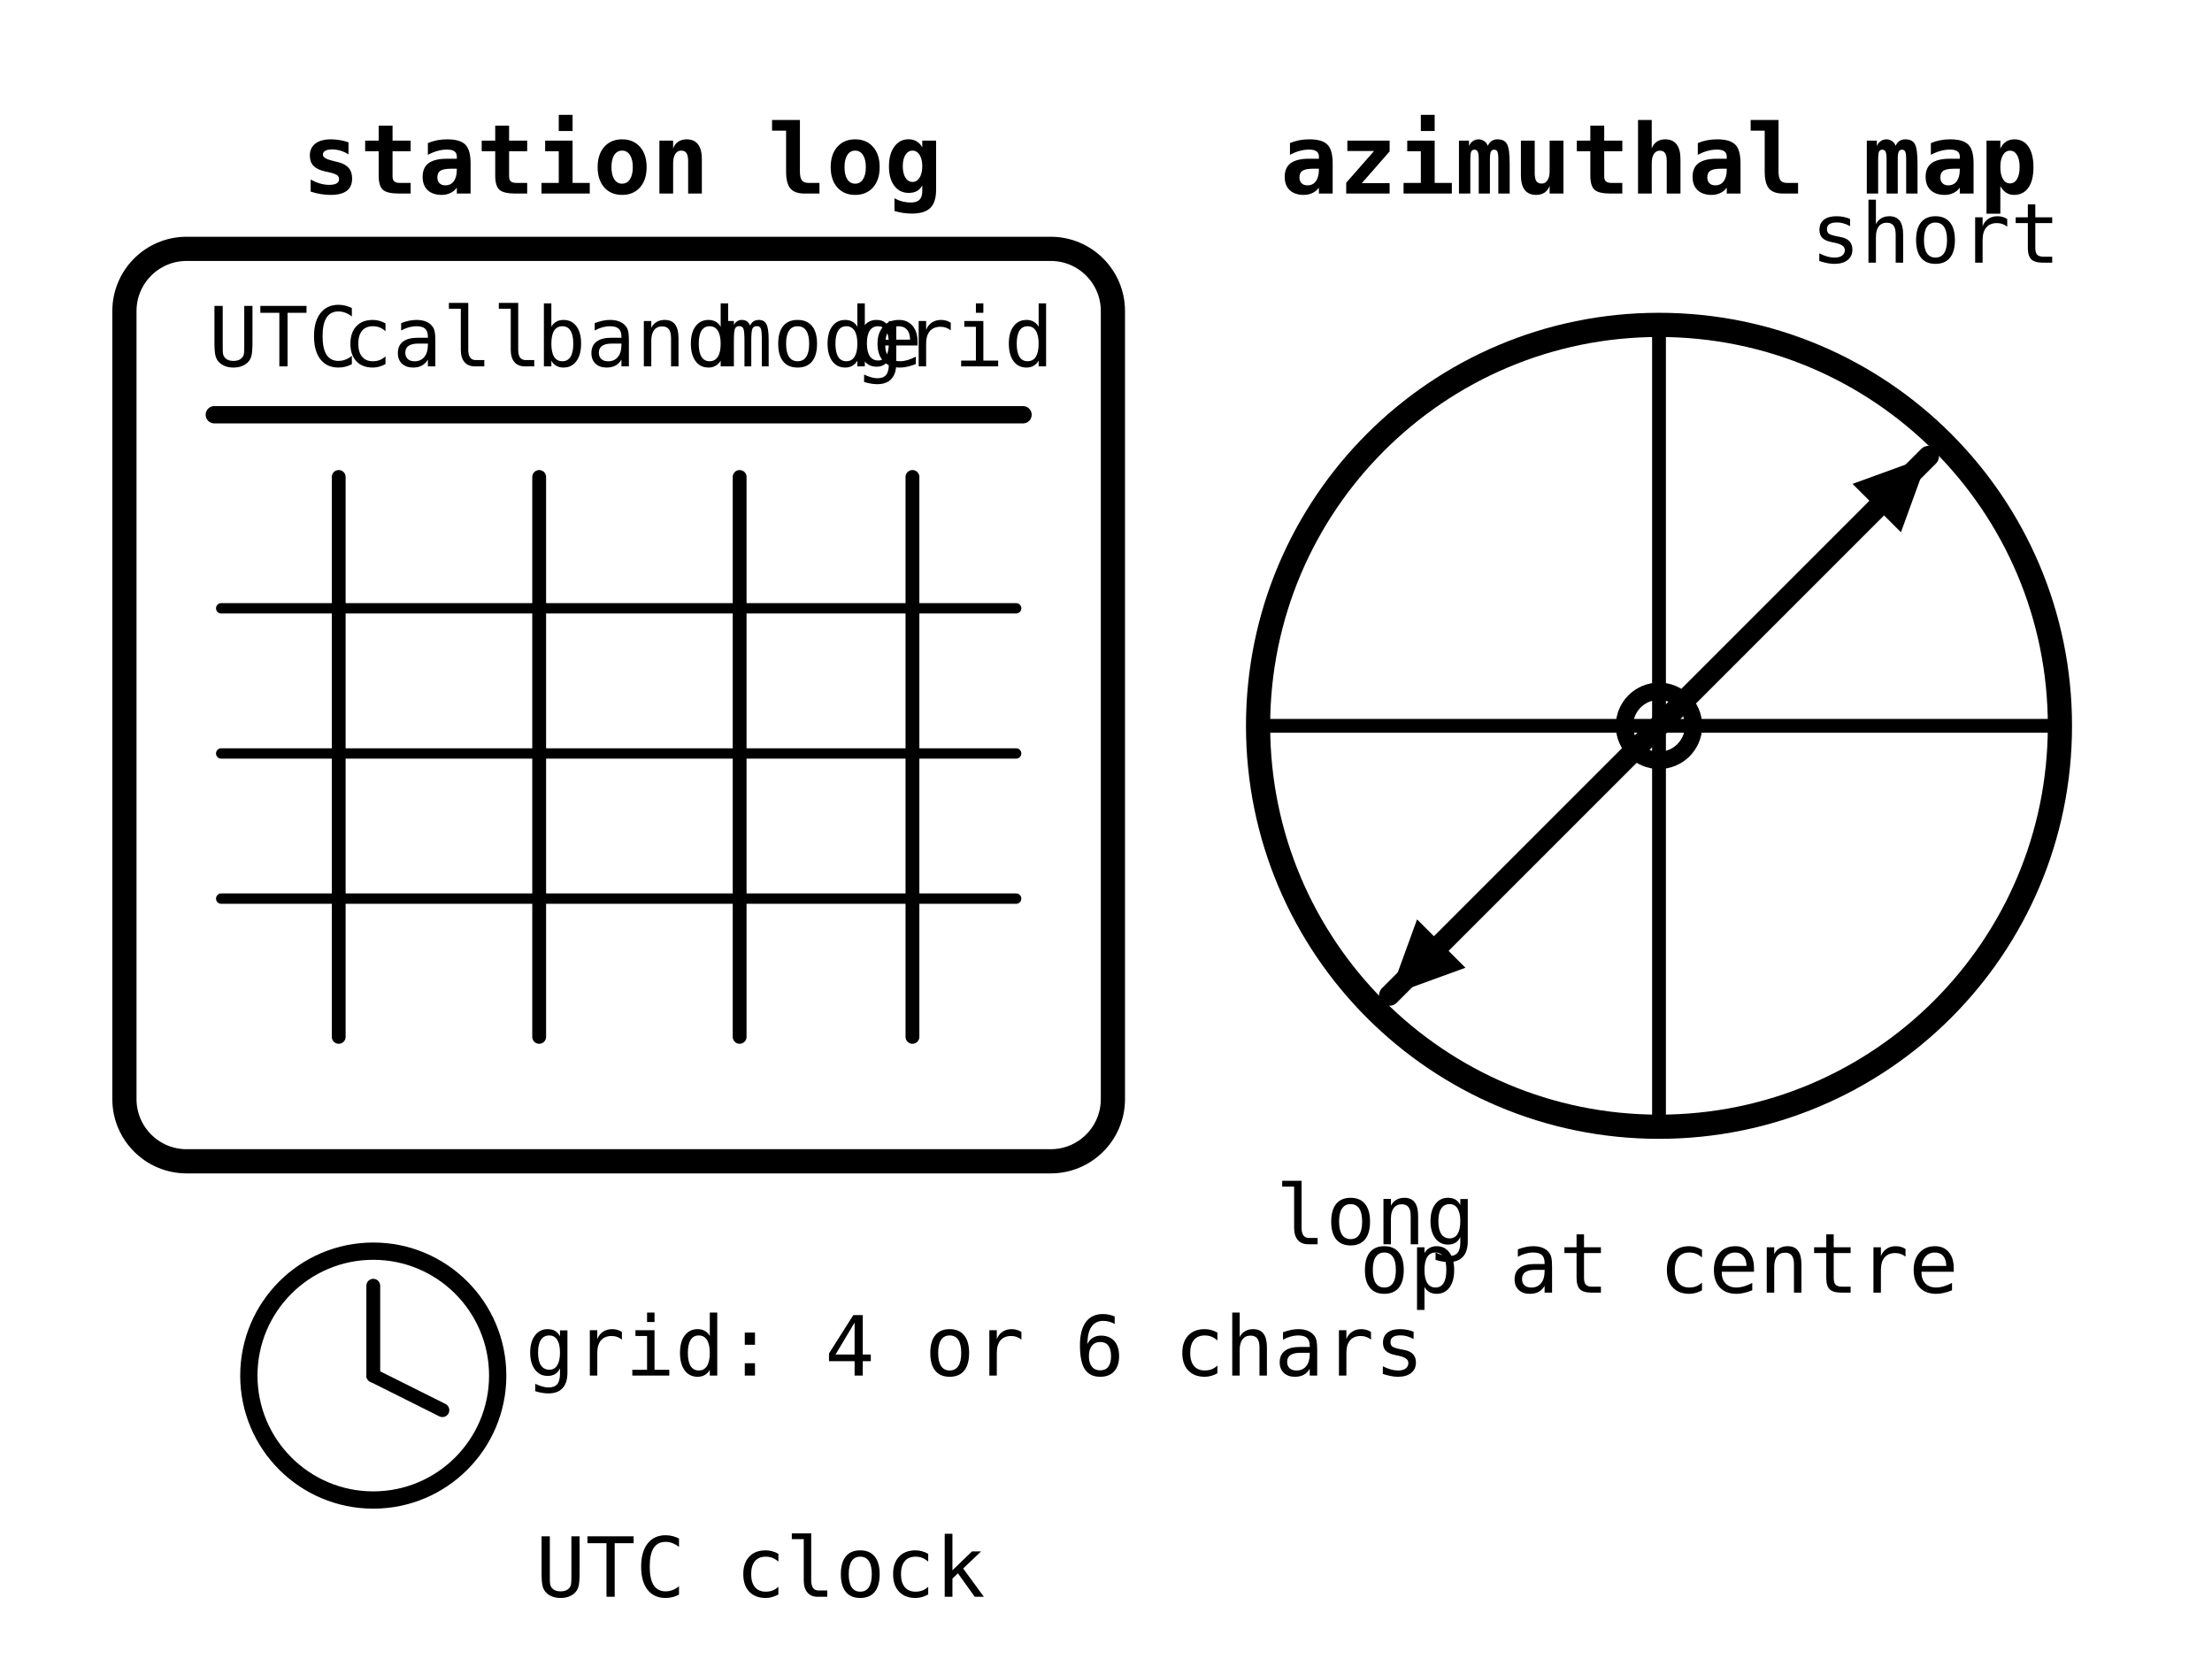
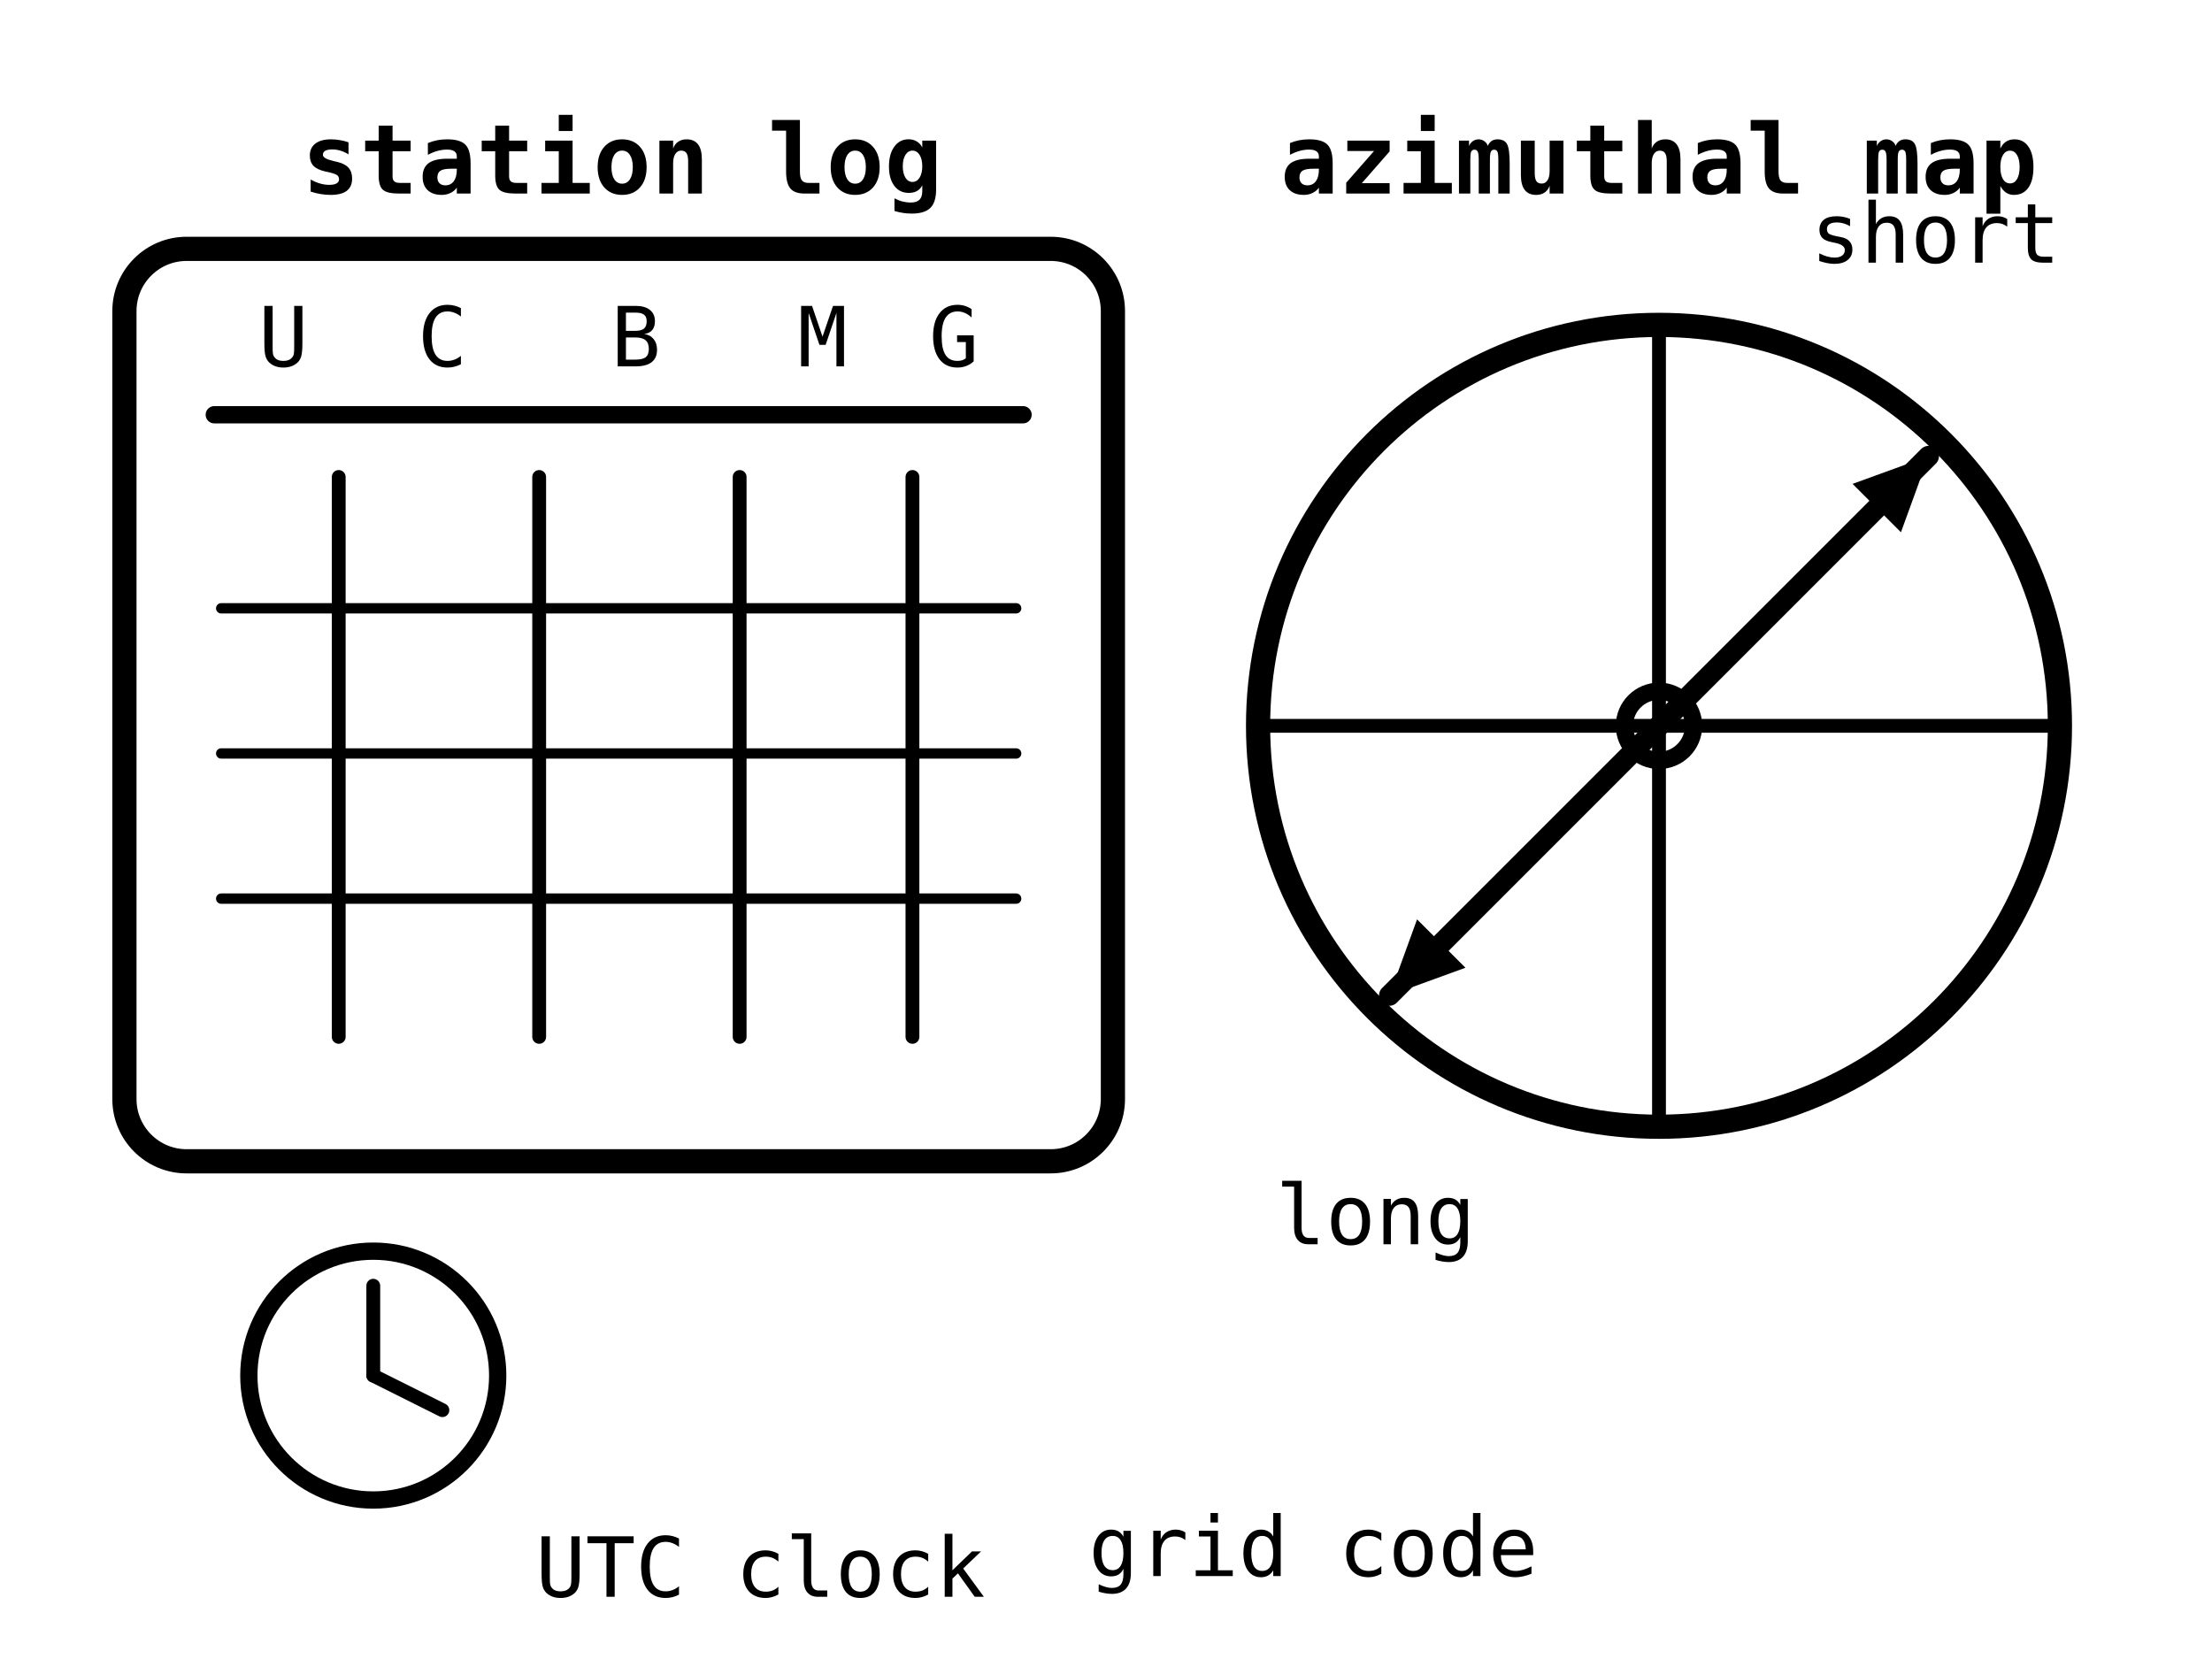
<svg xmlns="http://www.w3.org/2000/svg" id="records-maps-locators" viewBox="0 0 640 480" role="img">
  <g fill="none" stroke="currentColor" stroke-linecap="round" stroke-linejoin="round">
    <rect x="36" y="72" width="286" height="264" rx="18" ry="18" stroke-width="7" />
    <line x1="62" y1="120" x2="296" y2="120" stroke-width="5" />
    <line x1="98" y1="138" x2="98" y2="300" stroke-width="4" />
    <line x1="156" y1="138" x2="156" y2="300" stroke-width="4" />
    <line x1="214" y1="138" x2="214" y2="300" stroke-width="4" />
    <line x1="264" y1="138" x2="264" y2="300" stroke-width="4" />
    <line x1="64" y1="176" x2="294" y2="176" stroke-width="3" />
    <line x1="64" y1="218" x2="294" y2="218" stroke-width="3" />
    <line x1="64" y1="260" x2="294" y2="260" stroke-width="3" />
    <circle cx="480" cy="210" r="116" stroke-width="7" />
    <line x1="480" y1="94" x2="480" y2="326" stroke-width="4" />
    <line x1="364" y1="210" x2="596" y2="210" stroke-width="4" />
    <circle cx="480" cy="210" r="10" stroke-width="5" />
    <line x1="480" y1="210" x2="558" y2="132" stroke-width="6" />
    <polygon points="558,132 536,140 550,154" fill="currentColor" stroke="none" />
    <line x1="480" y1="210" x2="402" y2="288" stroke-width="6" />
    <polygon points="402,288 424,280 410,266" fill="currentColor" stroke="none" />
    <circle cx="108" cy="398" r="36" stroke-width="5" />
    <line x1="108" y1="398" x2="108" y2="372" stroke-width="4" />
    <line x1="108" y1="398" x2="128" y2="408" stroke-width="4" />
  </g>
  <g fill="currentColor" font-family="ui-monospace, SFMono-Regular, Menlo, Consolas, monospace" text-anchor="middle">
    <text x="180" y="56" font-size="28" font-weight="700">station log</text>
-     <text x="82" y="106" font-size="24">UTC</text>
-     <text x="128" y="106" font-size="24">call</text>
-     <text x="184" y="106" font-size="24">band</text>
-     <text x="238" y="106" font-size="24">mode</text>
-     <text x="276" y="106" font-size="24">grid</text>
+     <text x="82" y="106" font-size="24">U</text>
+     <text x="128" y="106" font-size="24">C</text>
+     <text x="184" y="106" font-size="24">B</text>
+     <text x="238" y="106" font-size="24">M</text>
+     <text x="276" y="106" font-size="24">G</text>
    <text x="480" y="56" font-size="28" font-weight="700">azimuthal map</text>
    <text x="560" y="76" font-size="24">short</text>
    <text x="398" y="360" font-size="24">long</text>
-     <text x="480" y="374" font-size="24">op at centre</text>
    <text x="220" y="462" font-size="24">UTC clock</text>
-     <text x="282" y="398" font-size="24">grid: 4 or 6 chars</text>
+     <text x="380" y="456" font-size="24">grid code</text>
  </g>
</svg>
